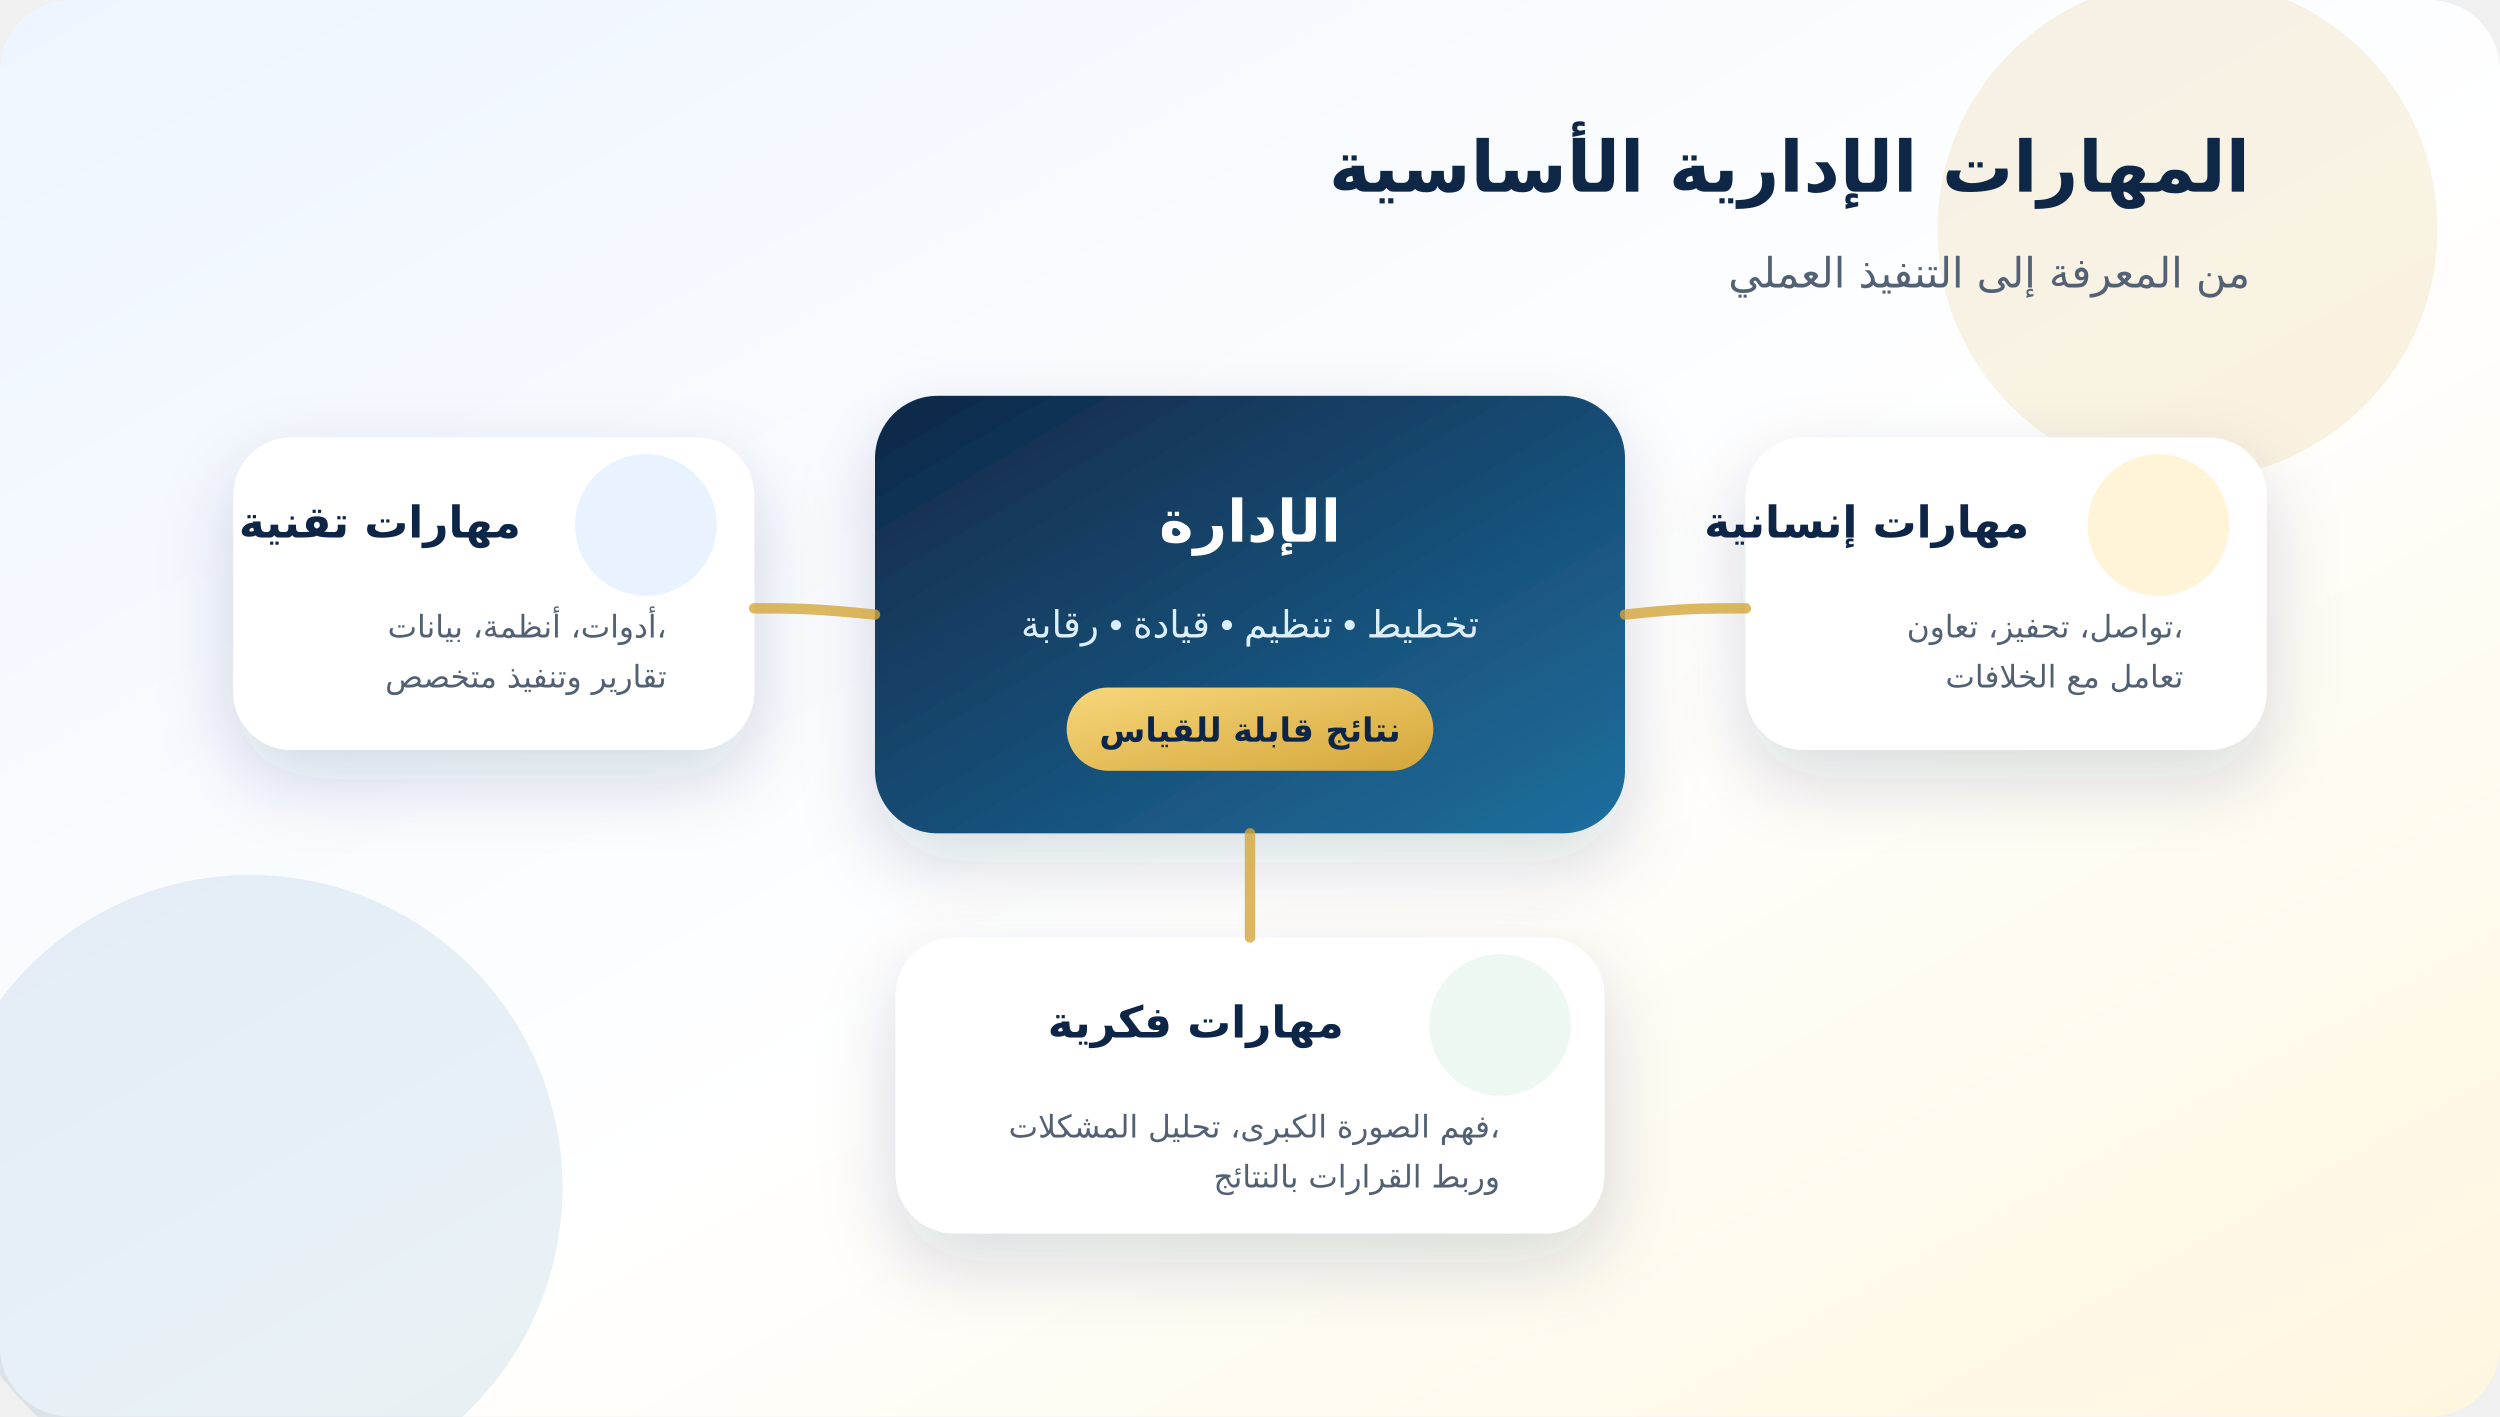
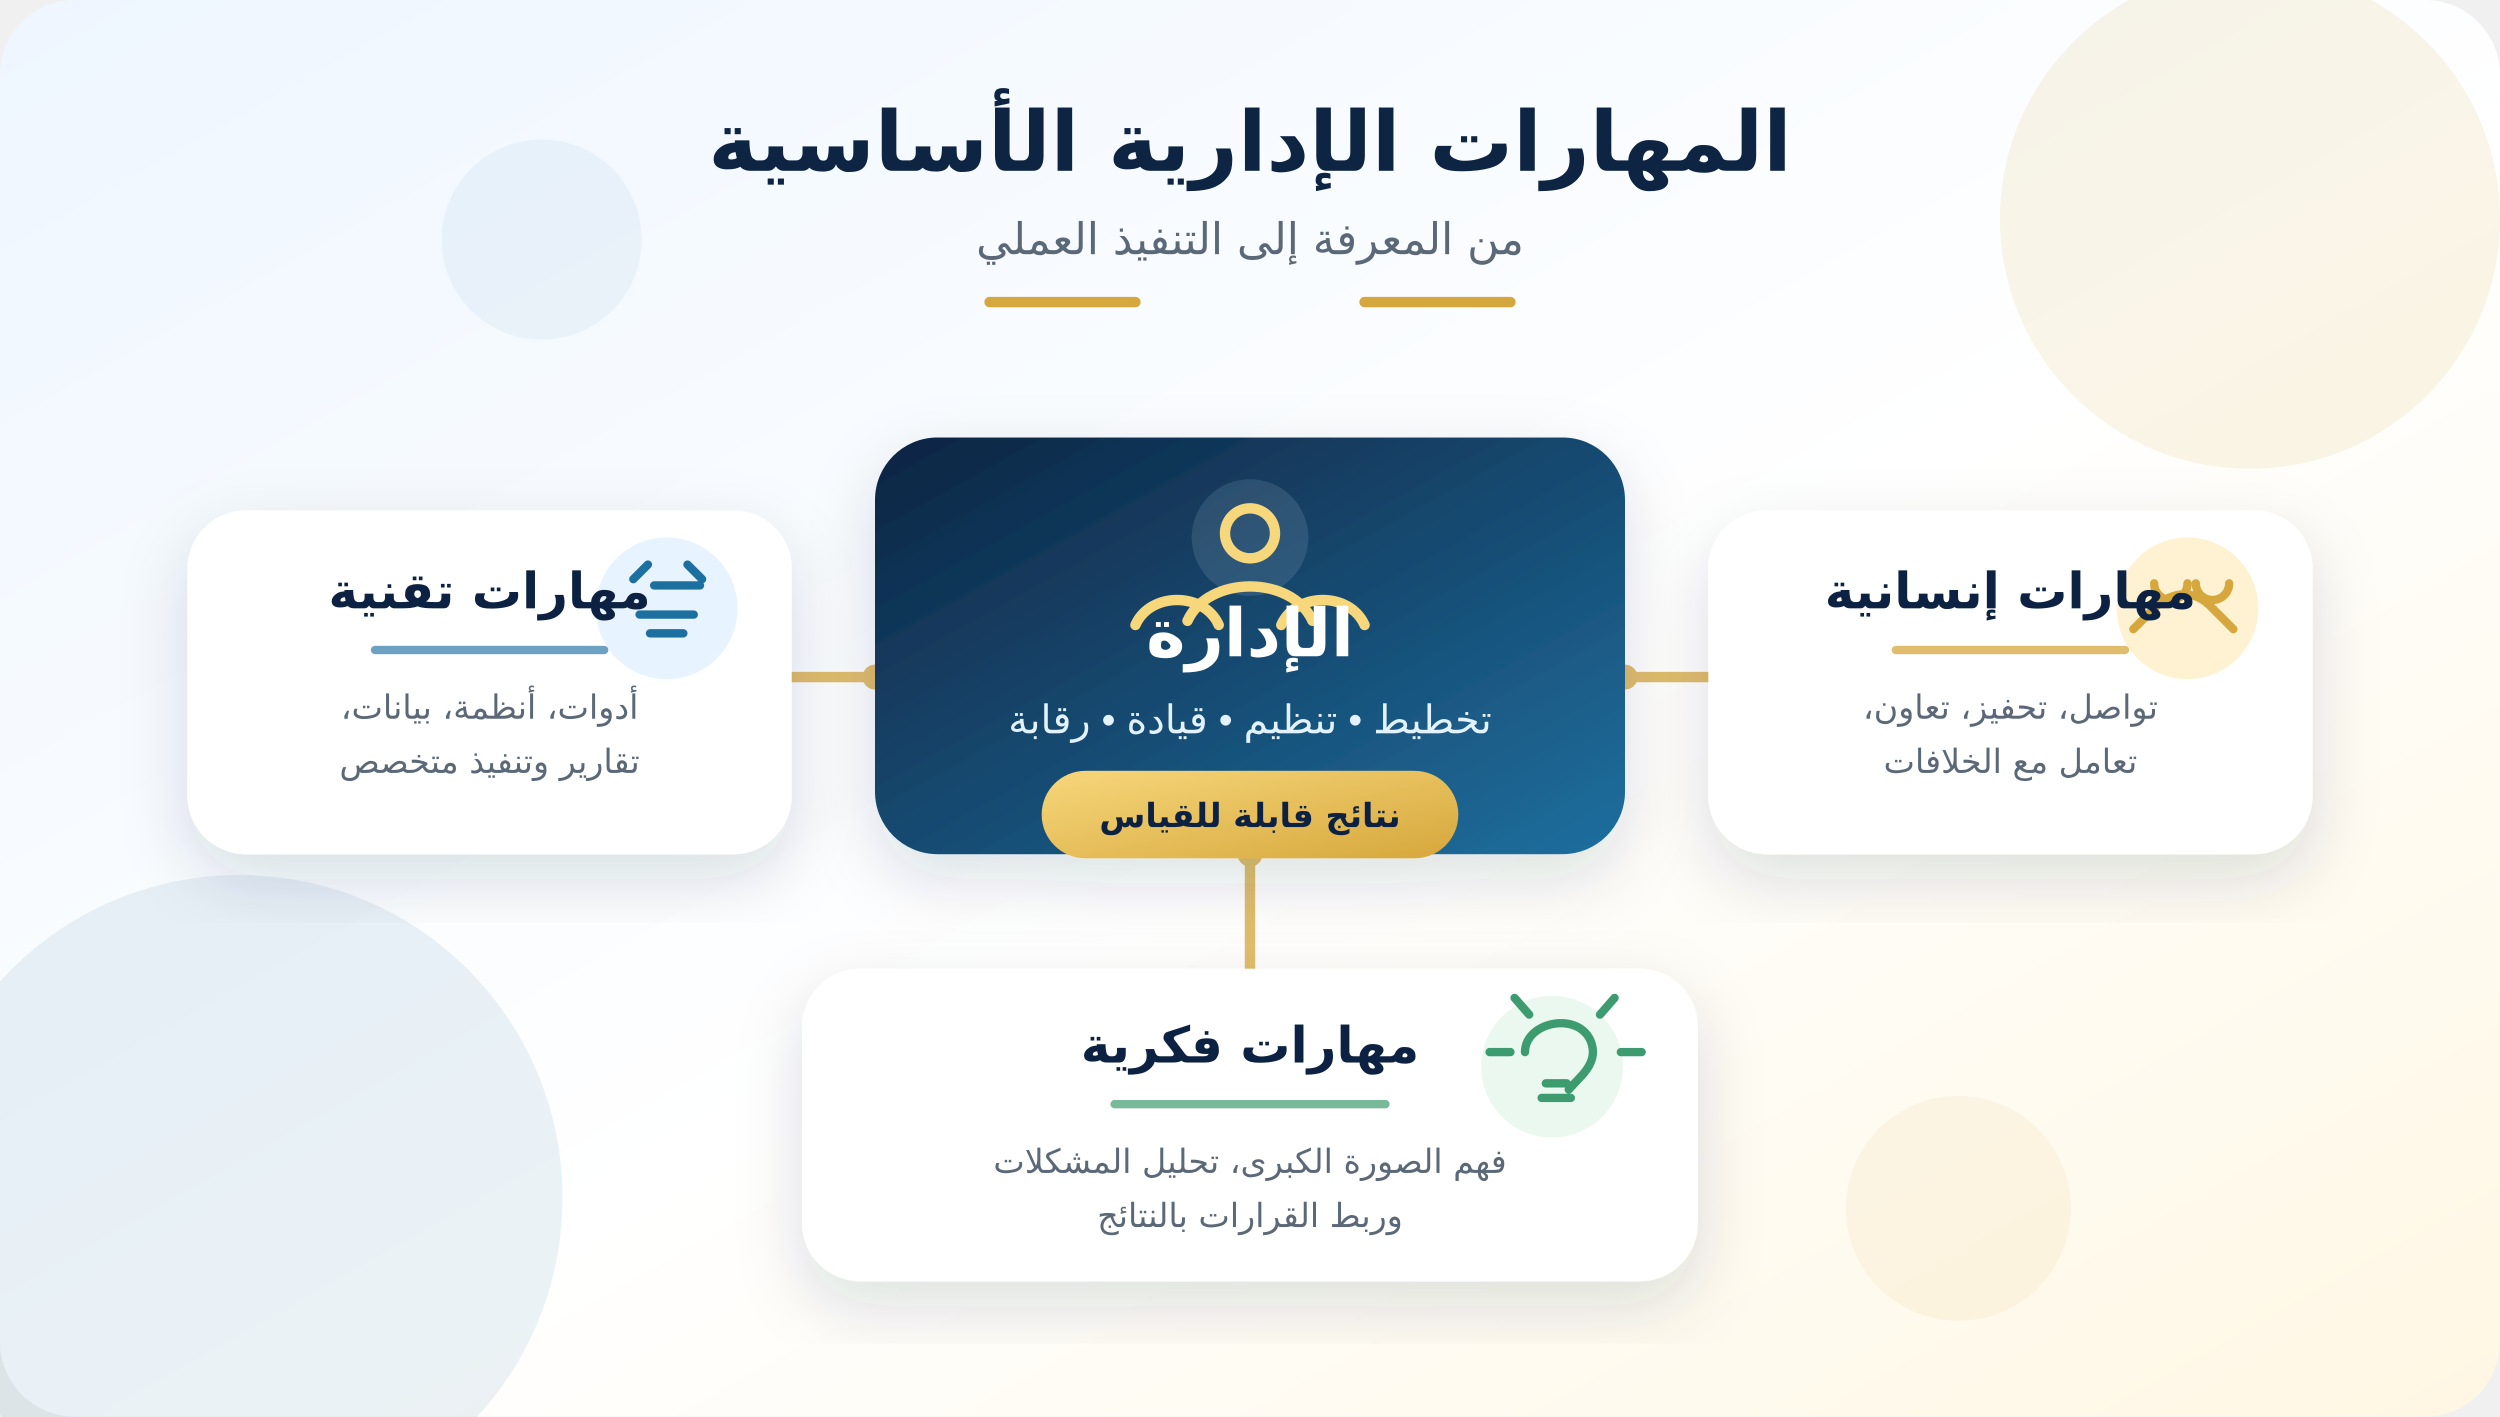
<svg xmlns="http://www.w3.org/2000/svg" width="1200" height="680" viewBox="0 0 1200 680" role="img" aria-labelledby="title desc">
  <defs>
    <linearGradient id="bg" x1="0" y1="0" x2="1" y2="1">
-       <stop offset="0" stop-color="#eef5ff" />
+       <stop offset="0" stop-color="#eef6ff" />
      <stop offset="0.55" stop-color="#ffffff" />
-       <stop offset="1" stop-color="#fff6df" />
+       <stop offset="1" stop-color="#fff7e3" />
    </linearGradient>
-     <linearGradient id="primary" x1="0" y1="0" x2="1" y2="1">
-       <stop offset="0" stop-color="#0f2747" />
+     <linearGradient id="navy" x1="0" y1="0" x2="1" y2="1">
+       <stop offset="0" stop-color="#0d2442" />
      <stop offset="1" stop-color="#1f6f9f" />
    </linearGradient>
    <linearGradient id="gold" x1="0" y1="0" x2="1" y2="1">
      <stop offset="0" stop-color="#f7d77b" />
-       <stop offset="1" stop-color="#d4a63a" />
+       <stop offset="1" stop-color="#d6a73c" />
    </linearGradient>
    <filter id="shadow" x="-20%" y="-20%" width="140%" height="140%">
-       <feDropShadow dx="0" dy="14" stdDeviation="18" flood-color="#0f2747" flood-opacity="0.16" />
+       <feDropShadow dx="0" dy="12" stdDeviation="16" flood-color="#0d2442" flood-opacity="0.14" />
    </filter>
+     <style>
+       .font{font-family: Tahoma, Arial, sans-serif; direction:rtl; unicode-bidi:bidi-override;}
+       .title{font-size:40px;font-weight:800;fill:#0d2442;}
+       .subtitle{font-size:21px;fill:#5a6878;}
+       .card-title{font-size:24px;font-weight:800;fill:#0d2442;}
+       .card-text{font-size:16px;fill:#5a6878;}
+       .small{font-size:15px;fill:#5a6878;}
+     </style>
  </defs>
-   <rect width="1200" height="680" rx="34" fill="url(#bg)" />
-   <circle cx="1050" cy="110" r="120" fill="#d4a63a" opacity="0.14" />
-   <circle cx="120" cy="570" r="150" fill="#1f6f9f" opacity="0.10" />
-   <g transform="translate(120 92)">
-     <text x="960" y="0" text-anchor="end" font-family="Tahoma, Arial, sans-serif" font-size="34" font-weight="800" fill="#0f2747">المهارات الإدارية الأساسية</text>
-     <text x="960" y="46" text-anchor="end" font-family="Tahoma, Arial, sans-serif" font-size="20" fill="#526173">من المعرفة إلى التنفيذ العملي</text>
+   <rect width="1200" height="680" rx="36" fill="url(#bg)" />
+   <circle cx="1080" cy="105" r="120" fill="#d6a73c" opacity="0.12" />
+   <circle cx="115" cy="575" r="155" fill="#1f6f9f" opacity="0.09" />
+   <circle cx="260" cy="115" r="48" fill="#1f6f9f" opacity="0.06" />
+   <circle cx="940" cy="580" r="54" fill="#d6a73c" opacity="0.08" />
+   <text class="font title" x="600" y="82" text-anchor="middle">المهارات الإدارية الأساسية</text>
+   <text class="font subtitle" x="600" y="122" text-anchor="middle">من المعرفة إلى التنفيذ العملي</text>
+   <line x1="475" y1="145" x2="545" y2="145" stroke="#d6a73c" stroke-width="5" stroke-linecap="round" />
+   <line x1="655" y1="145" x2="725" y2="145" stroke="#d6a73c" stroke-width="5" stroke-linecap="round" />
+   <g stroke="#d6a73c" stroke-width="5" stroke-linecap="round" opacity="0.75" fill="none">
+     <path d="M420 325 H380" />
+     <path d="M780 325 H820" />
+     <path d="M600 410 V465" />
+     <circle cx="420" cy="325" r="6" fill="#d6a73c" stroke="none" />
+     <circle cx="780" cy="325" r="6" fill="#d6a73c" stroke="none" />
+     <circle cx="600" cy="410" r="6" fill="#d6a73c" stroke="none" />
  </g>
  <g filter="url(#shadow)">
-     <rect x="420" y="190" width="360" height="210" rx="30" fill="url(#primary)" />
-     <text x="600" y="260" text-anchor="middle" font-family="Tahoma, Arial, sans-serif" font-size="28" font-weight="800" fill="#ffffff">الإدارة</text>
-     <text x="600" y="306" text-anchor="middle" font-family="Tahoma, Arial, sans-serif" font-size="18" fill="#dcefff">تخطيط • تنظيم • قيادة • رقابة</text>
-     <rect x="512" y="330" width="176" height="40" rx="20" fill="url(#gold)" />
-     <text x="600" y="356" text-anchor="middle" font-family="Tahoma, Arial, sans-serif" font-size="16" font-weight="700" fill="#0f2747">نتائج قابلة للقياس</text>
+     <rect x="420" y="210" width="360" height="200" rx="30" fill="url(#navy)" />
+     <circle cx="600" cy="258" r="28" fill="#ffffff" opacity="0.11" />
+     <path d="M588 256a12 12 0 1 0 24 0a12 12 0 1 0-24 0M570 298c10-22 50-22 60 0M545 300c7-16 33-16 40 0M615 300c7-16 33-16 40 0" fill="none" stroke="#f7d77b" stroke-width="5" stroke-linecap="round" />
+     <text class="font" x="600" y="315" text-anchor="middle" font-size="32" font-weight="800" fill="#ffffff">الإدارة</text>
+     <text class="font" x="600" y="352" text-anchor="middle" font-size="19" fill="#e3f2ff">تخطيط • تنظيم • قيادة • رقابة</text>
+     <rect x="500" y="370" width="200" height="42" rx="21" fill="url(#gold)" />
+     <text class="font" x="600" y="397" text-anchor="middle" font-size="16" font-weight="800" fill="#0d2442">نتائج قابلة للقياس</text>
  </g>
-   <g font-family="Tahoma, Arial, sans-serif" filter="url(#shadow)">
-     <rect x="112" y="210" width="250" height="150" rx="28" fill="#ffffff" />
-     <circle cx="310" cy="252" r="34" fill="#e9f3ff" />
-     <text x="250" y="258" text-anchor="end" font-size="21" font-weight="800" fill="#0f2747">مهارات تقنية</text>
-     <text x="320" y="306" text-anchor="end" font-size="15" fill="#526173">أدوات، أنظمة، بيانات،</text>
-     <text x="320" y="330" text-anchor="end" font-size="15" fill="#526173">تقارير وتنفيذ متخصص</text>
-     <rect x="838" y="210" width="250" height="150" rx="28" fill="#ffffff" />
-     <circle cx="1036" cy="252" r="34" fill="#fff4d8" />
-     <text x="974" y="258" text-anchor="end" font-size="21" font-weight="800" fill="#0f2747">مهارات إنسانية</text>
-     <text x="1048" y="306" text-anchor="end" font-size="15" fill="#526173">تواصل، تحفيز، تعاون،</text>
-     <text x="1048" y="330" text-anchor="end" font-size="15" fill="#526173">تعامل مع الخلافات</text>
-     <rect x="430" y="450" width="340" height="142" rx="28" fill="#ffffff" />
-     <circle cx="720" cy="492" r="34" fill="#edf8f2" />
-     <text x="645" y="498" text-anchor="end" font-size="21" font-weight="800" fill="#0f2747">مهارات فكرية</text>
-     <text x="720" y="546" text-anchor="end" font-size="15" fill="#526173">فهم الصورة الكبرى، تحليل المشكلات،</text>
-     <text x="720" y="570" text-anchor="end" font-size="15" fill="#526173">وربط القرارات بالنتائج</text>
+   <g filter="url(#shadow)">
+     <rect x="90" y="245" width="290" height="165" rx="28" fill="#ffffff" />
+     <circle cx="320" cy="292" r="34" fill="#e7f3ff" />
+     <path d="M307 295h26M312 304h16M314 281h22M304 278l7-7M337 278l-7-7" fill="none" stroke="#1f6f9f" stroke-width="4" stroke-linecap="round" />
+     <text class="font card-title" x="235" y="292" text-anchor="middle">مهارات تقنية</text>
+     <line x1="180" y1="312" x2="290" y2="312" stroke="#1f6f9f" stroke-width="4" stroke-linecap="round" opacity="0.65" />
+     <text class="font card-text" x="235" y="345" text-anchor="middle">أدوات، أنظمة، بيانات،</text>
+     <text class="font card-text" x="235" y="371" text-anchor="middle">تقارير وتنفيذ متخصص</text>
  </g>
-   <g stroke="#d4a63a" stroke-width="5" stroke-linecap="round" opacity="0.8">
-     <path d="M420 295 C390 292 382 292 362 292" fill="none" />
-     <path d="M780 295 C808 292 816 292 838 292" fill="none" />
-     <path d="M600 400 C600 426 600 430 600 450" fill="none" />
+   <g filter="url(#shadow)">
+     <rect x="820" y="245" width="290" height="165" rx="28" fill="#ffffff" />
+     <circle cx="1050" cy="292" r="34" fill="#fff2d2" />
+     <path d="M1034 292c9-9 20-9 28 0M1034 292l-10 10M1062 292l10 10M1034 280a8 8 0 1 0 16 0M1054 280a8 8 0 1 0 16 0" fill="none" stroke="#d6a73c" stroke-width="4" stroke-linecap="round" />
+     <text class="font card-title" x="965" y="292" text-anchor="middle">مهارات إنسانية</text>
+     <line x1="910" y1="312" x2="1020" y2="312" stroke="#d6a73c" stroke-width="4" stroke-linecap="round" opacity="0.75" />
+     <text class="font card-text" x="965" y="345" text-anchor="middle">تواصل، تحفيز، تعاون،</text>
+     <text class="font card-text" x="965" y="371" text-anchor="middle">تعامل مع الخلافات</text>
+   </g>
+   <g filter="url(#shadow)">
+     <rect x="385" y="465" width="430" height="150" rx="28" fill="#ffffff" />
+     <circle cx="745" cy="512" r="34" fill="#eaf8f0" />
+     <path d="M740 527h14M742 520h10M732 505c0-15 27-20 32-4c3 10-6 16-11 22M725 505h-10M778 505h10M734 487l-7-8M768 487l7-8" fill="none" stroke="#3e9b6f" stroke-width="4" stroke-linecap="round" />
+     <text class="font card-title" x="600" y="510" text-anchor="middle">مهارات فكرية</text>
+     <line x1="535" y1="530" x2="665" y2="530" stroke="#3e9b6f" stroke-width="4" stroke-linecap="round" opacity="0.7" />
+     <text class="font card-text" x="600" y="563" text-anchor="middle">فهم الصورة الكبرى، تحليل المشكلات</text>
+     <text class="font card-text" x="600" y="589" text-anchor="middle">وربط القرارات بالنتائج</text>
  </g>
</svg>
